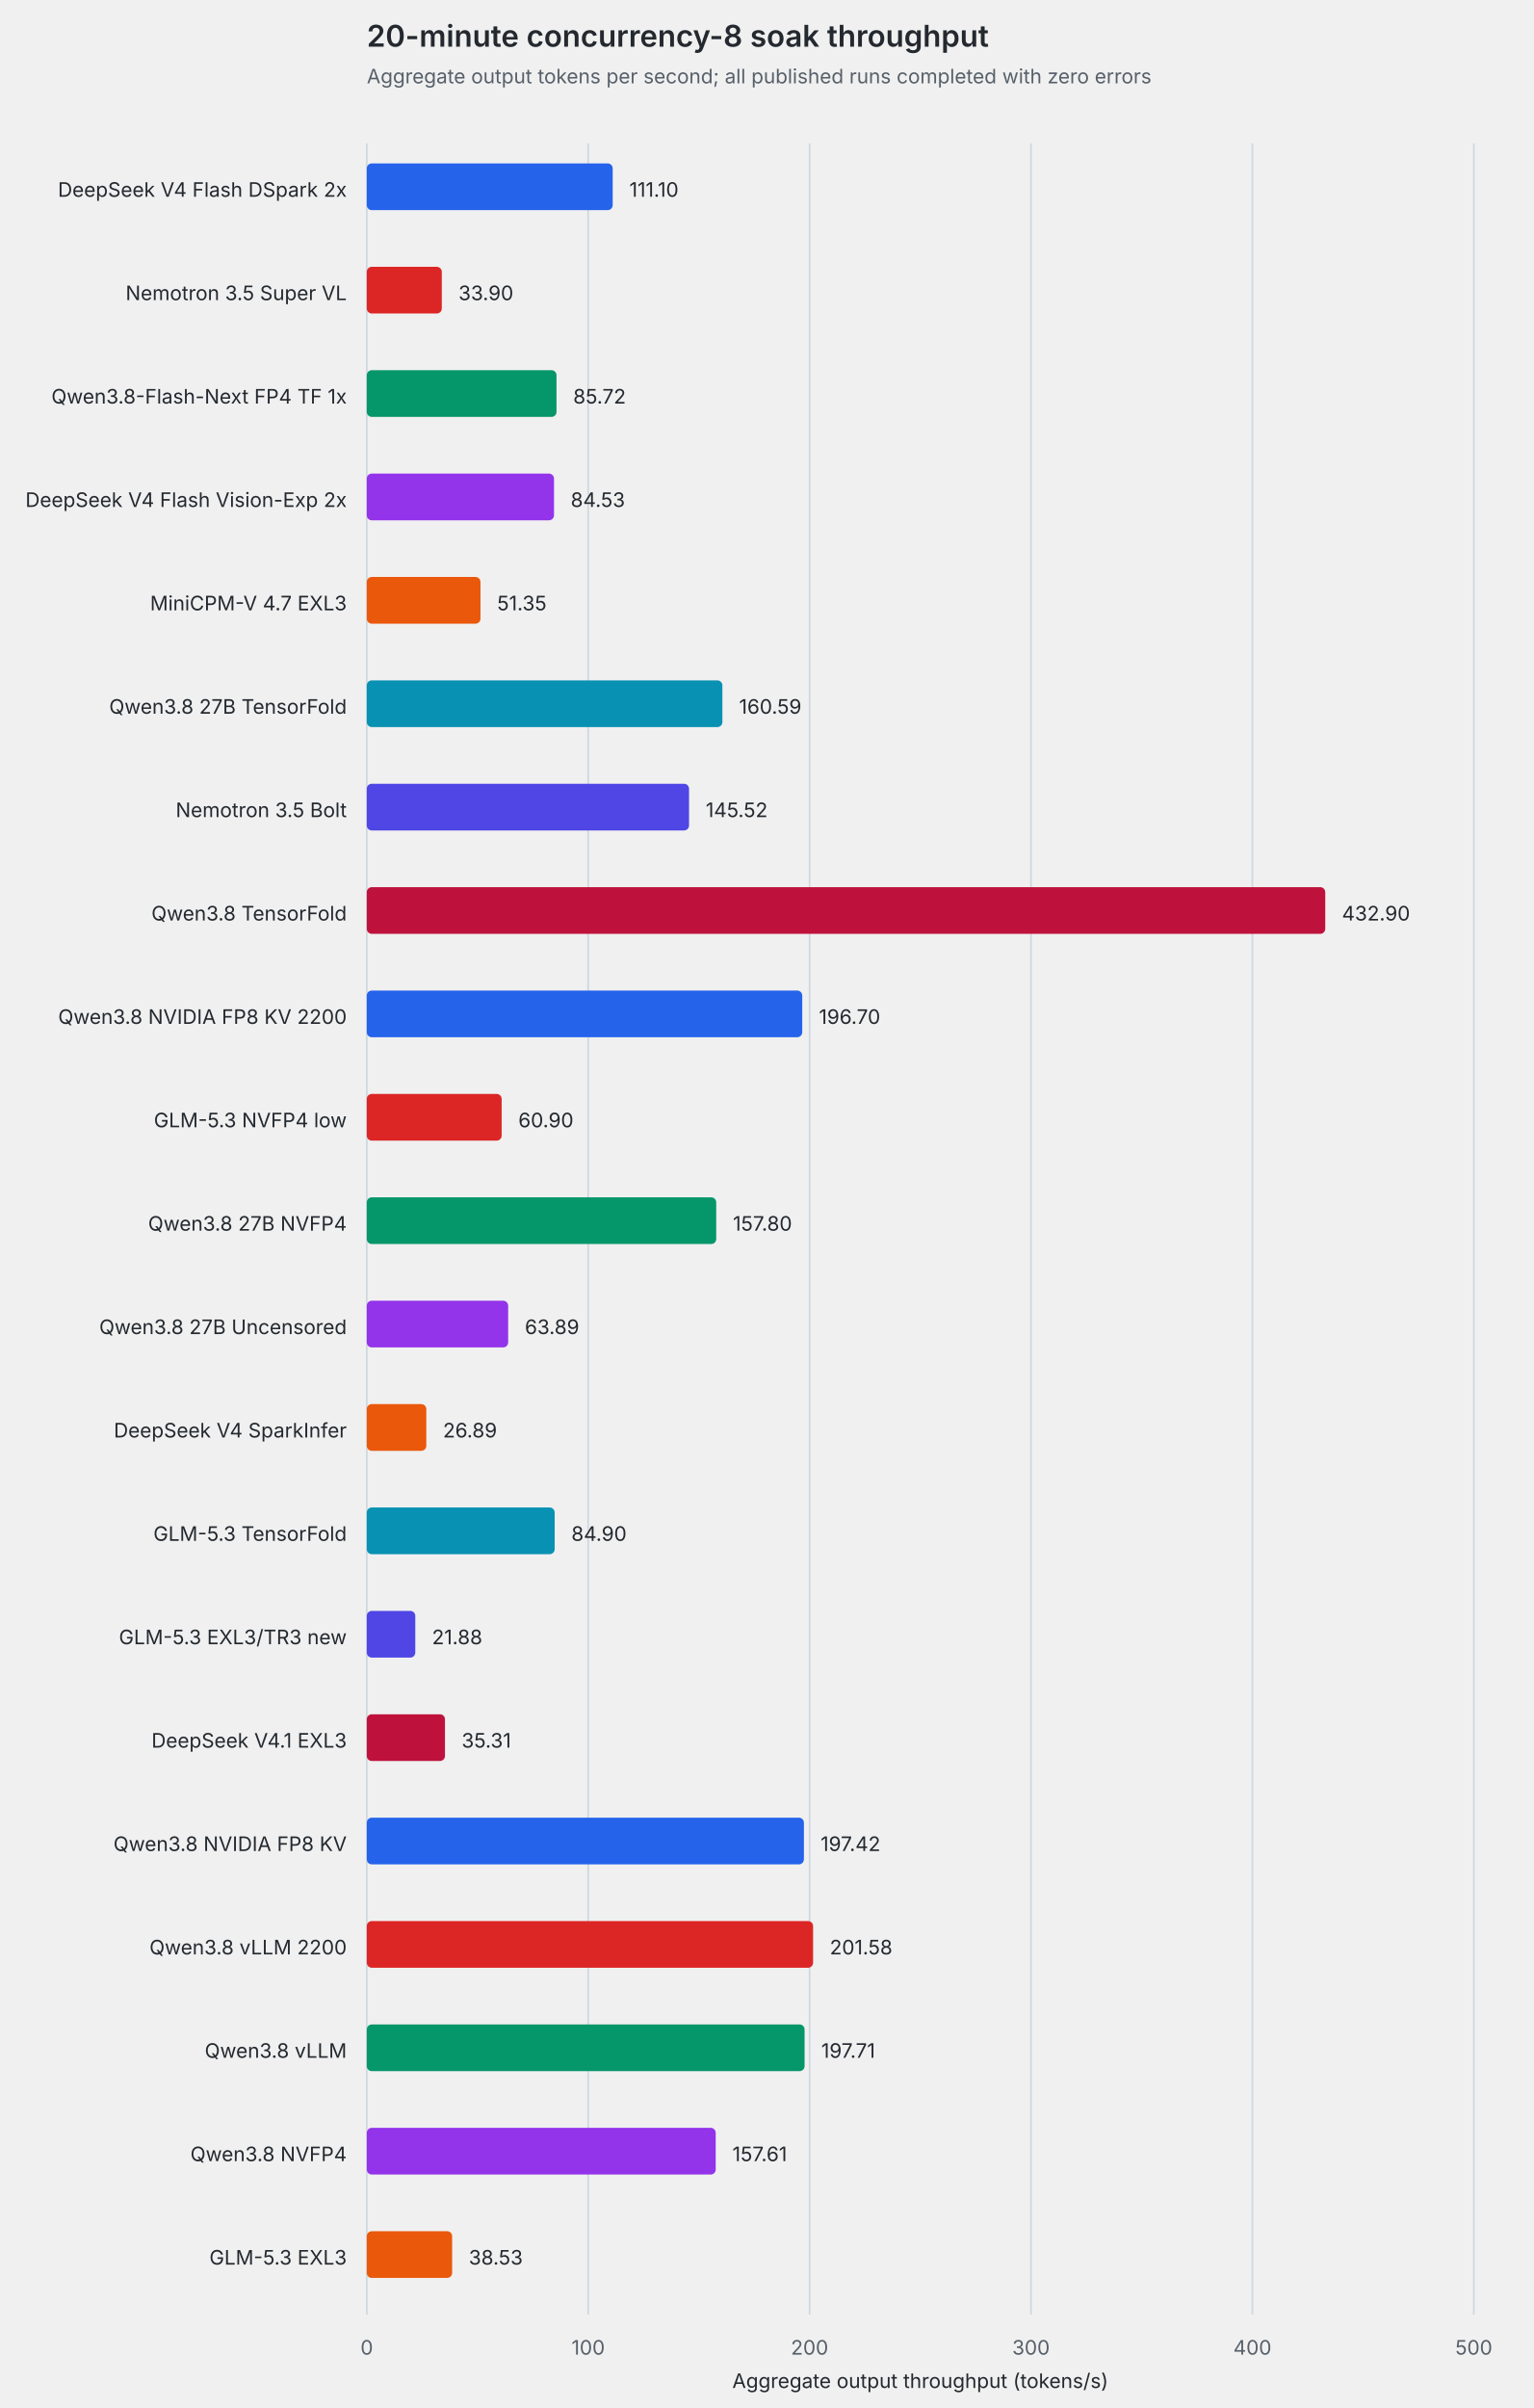
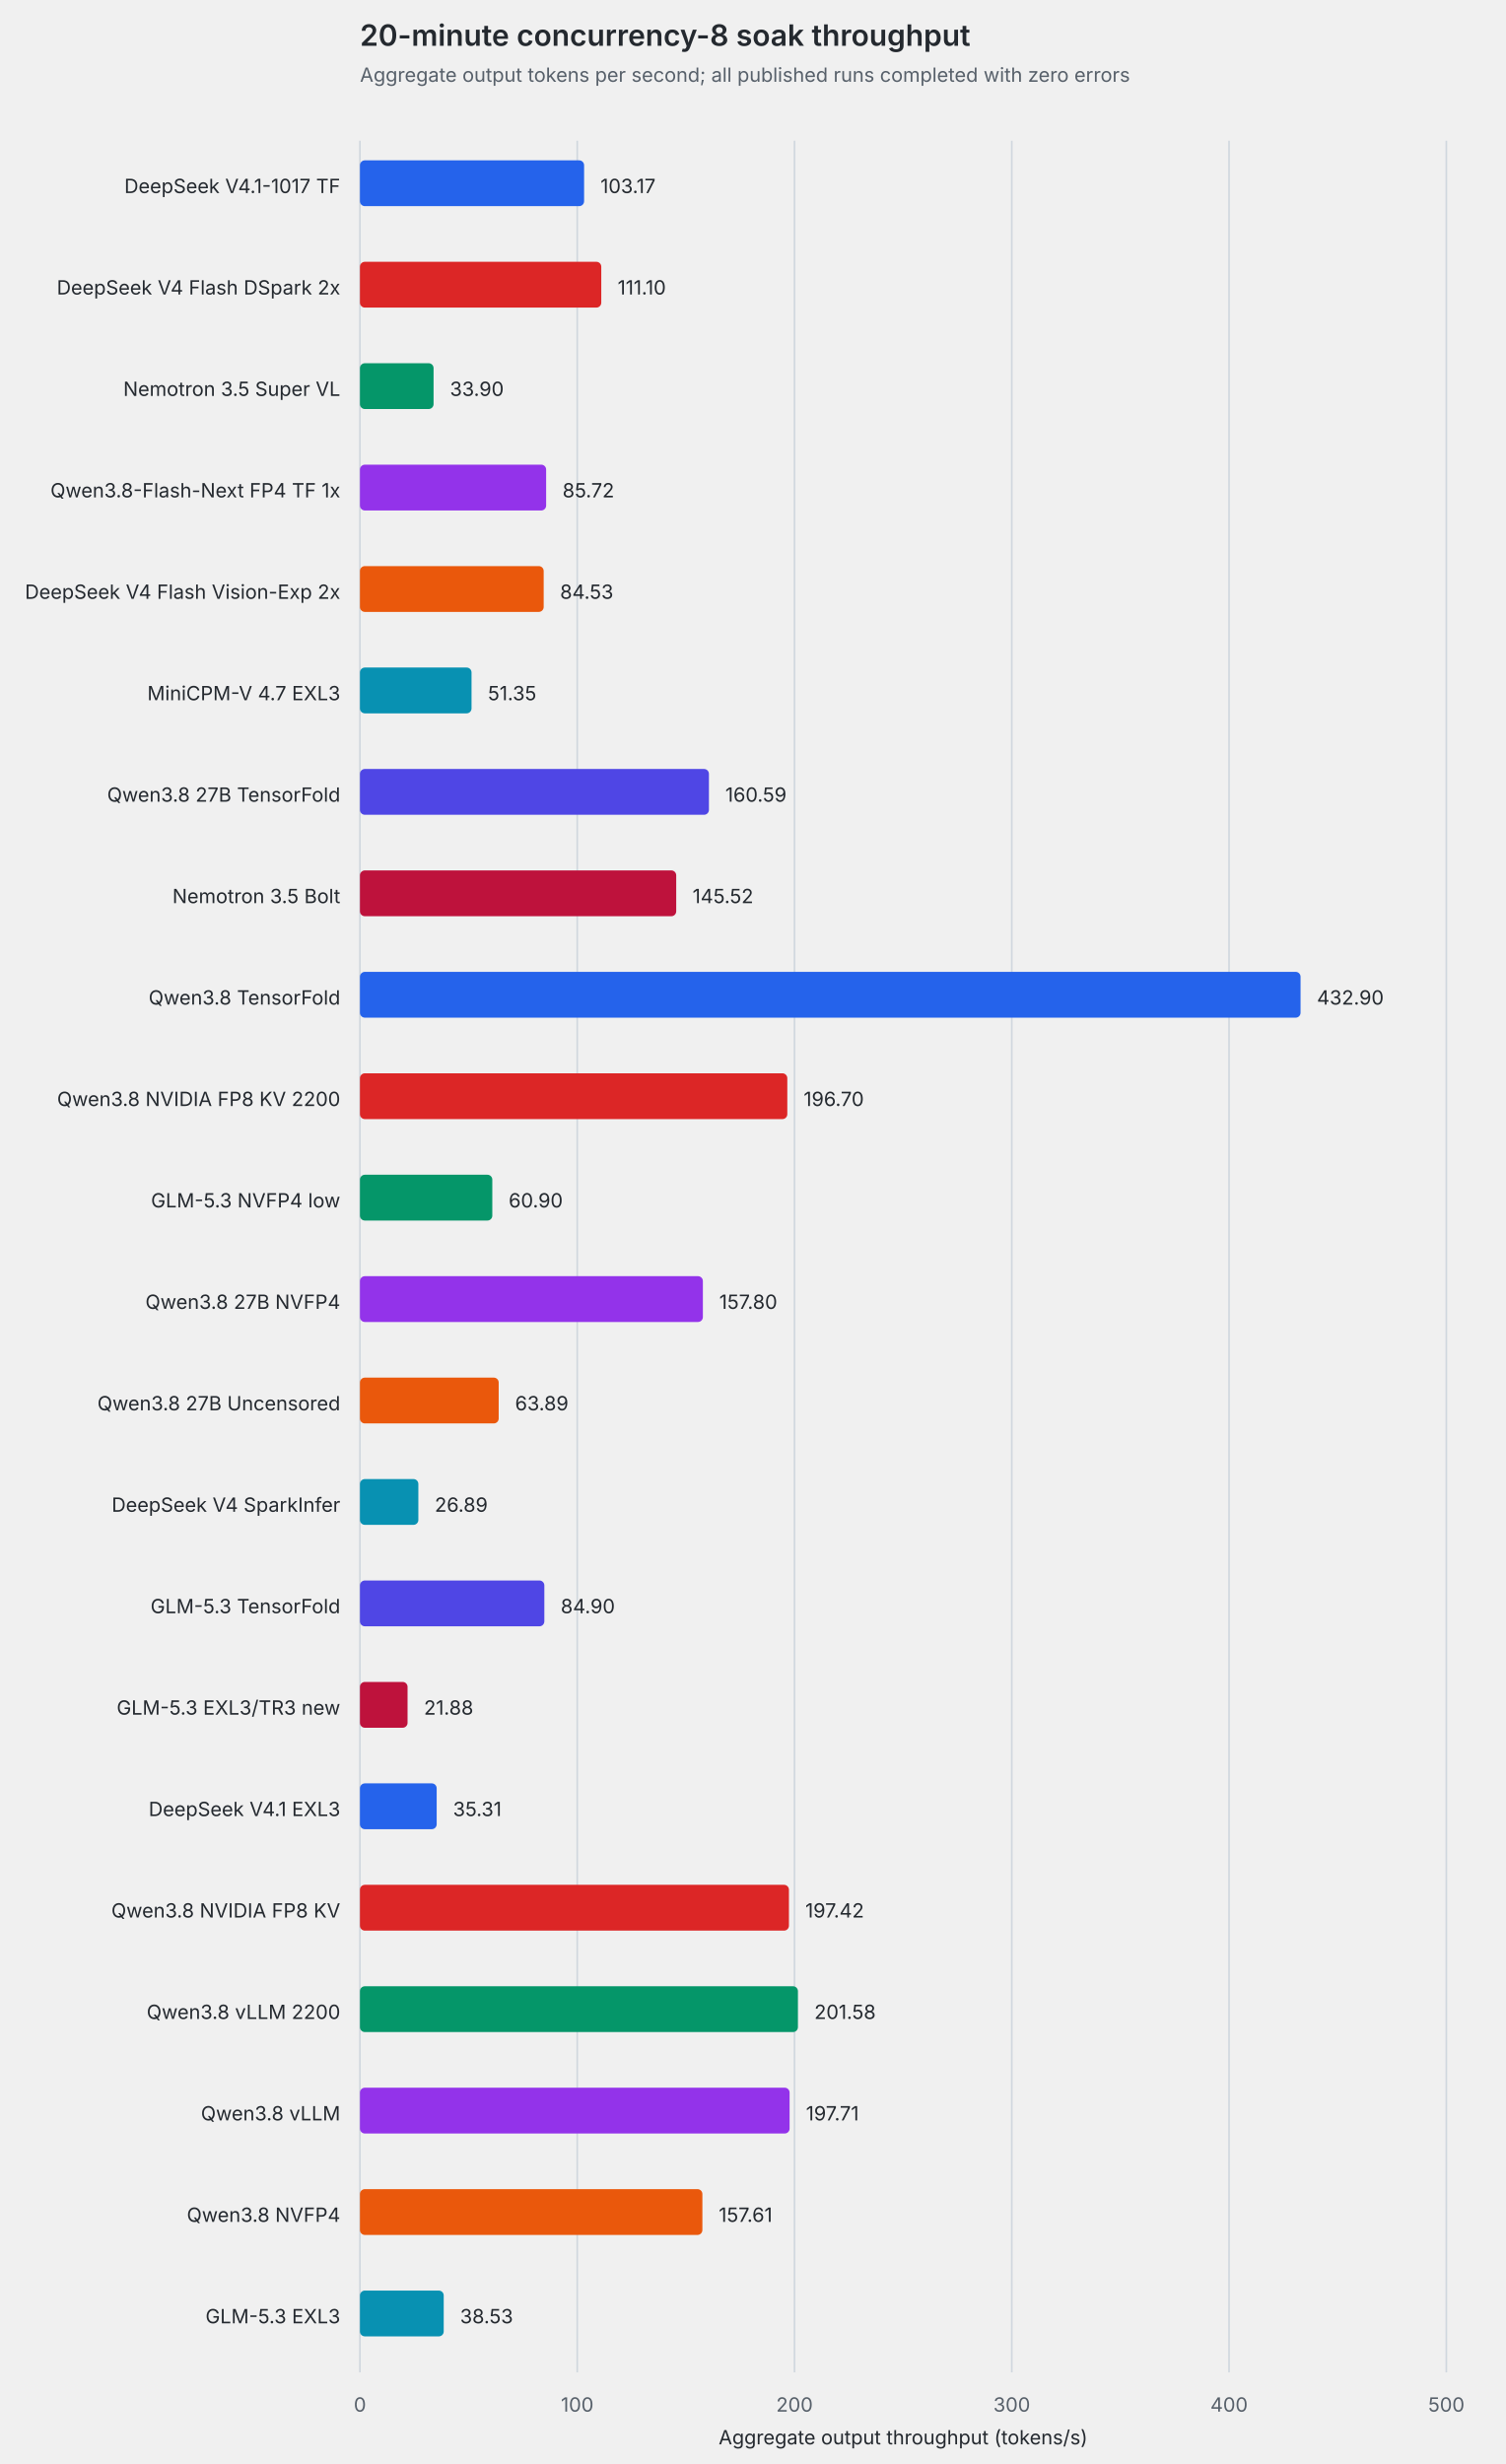
- <svg xmlns="http://www.w3.org/2000/svg" width="920" height="1444" viewBox="0 0 920 1444" role="img" aria-labelledby="title desc">
+ <svg xmlns="http://www.w3.org/2000/svg" width="920" height="1506" viewBox="0 0 920 1506" role="img" aria-labelledby="title desc">
  <style>
    :root { color-scheme: light dark; }
    text { font-family: ui-sans-serif, system-ui, -apple-system, BlinkMacSystemFont, "Segoe UI", sans-serif; fill: #24292f; font-size: 12px; }
    .title { font-size: 18px; font-weight: 600; }
    .subtitle, .tick { fill: #57606a; }
    .grid { stroke: #d0d7de; stroke-width: 1; }
    .axis { stroke: #8c959f; stroke-width: 1; }
    .series { fill: none; stroke-width: 3; stroke-linejoin: round; stroke-linecap: round; }
    .marker { stroke: #ffffff; stroke-width: 2; }
    @media (prefers-color-scheme: dark) {
      text { fill: #f0f6fc; }
      .subtitle, .tick { fill: #8c959f; }
      .grid { stroke: #30363d; }
      .axis { stroke: #6e7681; }
      .marker { stroke: #0d1117; }
    }
  </style>
  <text class="title" x="220" y="28">20-minute concurrency-8 soak throughput</text>
  <text class="subtitle" x="220" y="50">Aggregate output tokens per second; all published runs completed with zero errors</text>
-   <line class="grid" x1="220.0" y1="86" x2="220.0" y2="1388" />
-   <text class="tick" x="220.0" y="1412" text-anchor="middle">0</text>
-   <line class="grid" x1="352.8" y1="86" x2="352.8" y2="1388" />
-   <text class="tick" x="352.8" y="1412" text-anchor="middle">100</text>
-   <line class="grid" x1="485.6" y1="86" x2="485.6" y2="1388" />
-   <text class="tick" x="485.6" y="1412" text-anchor="middle">200</text>
-   <line class="grid" x1="618.4" y1="86" x2="618.4" y2="1388" />
-   <text class="tick" x="618.4" y="1412" text-anchor="middle">300</text>
-   <line class="grid" x1="751.2" y1="86" x2="751.2" y2="1388" />
-   <text class="tick" x="751.2" y="1412" text-anchor="middle">400</text>
-   <line class="grid" x1="884.0" y1="86" x2="884.0" y2="1388" />
-   <text class="tick" x="884.0" y="1412" text-anchor="middle">500</text>
-   <text x="208" y="118" text-anchor="end">DeepSeek V4 Flash DSpark 2x</text>
-   <rect x="220" y="98" width="147.5" height="28" rx="3" fill="#2563eb" />
-   <text x="377.5" y="118">111.10</text>
-   <text x="208" y="180" text-anchor="end">Nemotron 3.5 Super VL</text>
-   <rect x="220" y="160" width="45.0" height="28" rx="3" fill="#dc2626" />
-   <text x="275.0" y="180">33.90</text>
-   <text x="208" y="242" text-anchor="end">Qwen3.8-Flash-Next FP4 TF 1x</text>
-   <rect x="220" y="222" width="113.8" height="28" rx="3" fill="#059669" />
-   <text x="343.8" y="242">85.72</text>
-   <text x="208" y="304" text-anchor="end">DeepSeek V4 Flash Vision-Exp 2x</text>
-   <rect x="220" y="284" width="112.3" height="28" rx="3" fill="#9333ea" />
-   <text x="342.3" y="304">84.53</text>
-   <text x="208" y="366" text-anchor="end">MiniCPM-V 4.7 EXL3</text>
-   <rect x="220" y="346" width="68.2" height="28" rx="3" fill="#ea580c" />
-   <text x="298.2" y="366">51.35</text>
-   <text x="208" y="428" text-anchor="end">Qwen3.8 27B TensorFold</text>
-   <rect x="220" y="408" width="213.3" height="28" rx="3" fill="#0891b2" />
-   <text x="443.3" y="428">160.59</text>
-   <text x="208" y="490" text-anchor="end">Nemotron 3.5 Bolt</text>
-   <rect x="220" y="470" width="193.3" height="28" rx="3" fill="#4f46e5" />
-   <text x="423.3" y="490">145.52</text>
-   <text x="208" y="552" text-anchor="end">Qwen3.8 TensorFold</text>
-   <rect x="220" y="532" width="574.9" height="28" rx="3" fill="#be123c" />
-   <text x="804.9" y="552">432.90</text>
-   <text x="208" y="614" text-anchor="end">Qwen3.8 NVIDIA FP8 KV 2200</text>
-   <rect x="220" y="594" width="261.2" height="28" rx="3" fill="#2563eb" />
-   <text x="491.2" y="614">196.70</text>
-   <text x="208" y="676" text-anchor="end">GLM-5.3 NVFP4 low</text>
-   <rect x="220" y="656" width="80.9" height="28" rx="3" fill="#dc2626" />
-   <text x="310.9" y="676">60.90</text>
-   <text x="208" y="738" text-anchor="end">Qwen3.8 27B NVFP4</text>
-   <rect x="220" y="718" width="209.6" height="28" rx="3" fill="#059669" />
-   <text x="439.6" y="738">157.80</text>
-   <text x="208" y="800" text-anchor="end">Qwen3.8 27B Uncensored</text>
-   <rect x="220" y="780" width="84.8" height="28" rx="3" fill="#9333ea" />
-   <text x="314.8" y="800">63.89</text>
-   <text x="208" y="862" text-anchor="end">DeepSeek V4 SparkInfer</text>
-   <rect x="220" y="842" width="35.7" height="28" rx="3" fill="#ea580c" />
-   <text x="265.7" y="862">26.89</text>
-   <text x="208" y="924" text-anchor="end">GLM-5.3 TensorFold</text>
-   <rect x="220" y="904" width="112.7" height="28" rx="3" fill="#0891b2" />
-   <text x="342.7" y="924">84.90</text>
-   <text x="208" y="986" text-anchor="end">GLM-5.3 EXL3/TR3 new</text>
-   <rect x="220" y="966" width="29.1" height="28" rx="3" fill="#4f46e5" />
-   <text x="259.1" y="986">21.88</text>
-   <text x="208" y="1048" text-anchor="end">DeepSeek V4.1 EXL3</text>
-   <rect x="220" y="1028" width="46.9" height="28" rx="3" fill="#be123c" />
-   <text x="276.9" y="1048">35.31</text>
-   <text x="208" y="1110" text-anchor="end">Qwen3.8 NVIDIA FP8 KV</text>
-   <rect x="220" y="1090" width="262.2" height="28" rx="3" fill="#2563eb" />
-   <text x="492.2" y="1110">197.42</text>
-   <text x="208" y="1172" text-anchor="end">Qwen3.8 vLLM 2200</text>
-   <rect x="220" y="1152" width="267.7" height="28" rx="3" fill="#dc2626" />
-   <text x="497.7" y="1172">201.58</text>
-   <text x="208" y="1234" text-anchor="end">Qwen3.8 vLLM</text>
-   <rect x="220" y="1214" width="262.6" height="28" rx="3" fill="#059669" />
-   <text x="492.6" y="1234">197.71</text>
-   <text x="208" y="1296" text-anchor="end">Qwen3.8 NVFP4</text>
-   <rect x="220" y="1276" width="209.3" height="28" rx="3" fill="#9333ea" />
-   <text x="439.3" y="1296">157.61</text>
-   <text x="208" y="1358" text-anchor="end">GLM-5.3 EXL3</text>
-   <rect x="220" y="1338" width="51.2" height="28" rx="3" fill="#ea580c" />
-   <text x="281.2" y="1358">38.53</text>
-   <text x="552.0" y="1432" text-anchor="middle">Aggregate output throughput (tokens/s)</text>
+   <line class="grid" x1="220.0" y1="86" x2="220.0" y2="1450" />
+   <text class="tick" x="220.0" y="1474" text-anchor="middle">0</text>
+   <line class="grid" x1="352.8" y1="86" x2="352.8" y2="1450" />
+   <text class="tick" x="352.8" y="1474" text-anchor="middle">100</text>
+   <line class="grid" x1="485.6" y1="86" x2="485.6" y2="1450" />
+   <text class="tick" x="485.6" y="1474" text-anchor="middle">200</text>
+   <line class="grid" x1="618.4" y1="86" x2="618.4" y2="1450" />
+   <text class="tick" x="618.4" y="1474" text-anchor="middle">300</text>
+   <line class="grid" x1="751.2" y1="86" x2="751.2" y2="1450" />
+   <text class="tick" x="751.2" y="1474" text-anchor="middle">400</text>
+   <line class="grid" x1="884.0" y1="86" x2="884.0" y2="1450" />
+   <text class="tick" x="884.0" y="1474" text-anchor="middle">500</text>
+   <text x="208" y="118" text-anchor="end">DeepSeek V4.1-1017 TF</text>
+   <rect x="220" y="98" width="137.0" height="28" rx="3" fill="#2563eb" />
+   <text x="367.0" y="118">103.17</text>
+   <text x="208" y="180" text-anchor="end">DeepSeek V4 Flash DSpark 2x</text>
+   <rect x="220" y="160" width="147.5" height="28" rx="3" fill="#dc2626" />
+   <text x="377.5" y="180">111.10</text>
+   <text x="208" y="242" text-anchor="end">Nemotron 3.5 Super VL</text>
+   <rect x="220" y="222" width="45.0" height="28" rx="3" fill="#059669" />
+   <text x="275.0" y="242">33.90</text>
+   <text x="208" y="304" text-anchor="end">Qwen3.8-Flash-Next FP4 TF 1x</text>
+   <rect x="220" y="284" width="113.8" height="28" rx="3" fill="#9333ea" />
+   <text x="343.8" y="304">85.72</text>
+   <text x="208" y="366" text-anchor="end">DeepSeek V4 Flash Vision-Exp 2x</text>
+   <rect x="220" y="346" width="112.3" height="28" rx="3" fill="#ea580c" />
+   <text x="342.3" y="366">84.53</text>
+   <text x="208" y="428" text-anchor="end">MiniCPM-V 4.7 EXL3</text>
+   <rect x="220" y="408" width="68.2" height="28" rx="3" fill="#0891b2" />
+   <text x="298.2" y="428">51.35</text>
+   <text x="208" y="490" text-anchor="end">Qwen3.8 27B TensorFold</text>
+   <rect x="220" y="470" width="213.3" height="28" rx="3" fill="#4f46e5" />
+   <text x="443.3" y="490">160.59</text>
+   <text x="208" y="552" text-anchor="end">Nemotron 3.5 Bolt</text>
+   <rect x="220" y="532" width="193.3" height="28" rx="3" fill="#be123c" />
+   <text x="423.3" y="552">145.52</text>
+   <text x="208" y="614" text-anchor="end">Qwen3.8 TensorFold</text>
+   <rect x="220" y="594" width="574.9" height="28" rx="3" fill="#2563eb" />
+   <text x="804.9" y="614">432.90</text>
+   <text x="208" y="676" text-anchor="end">Qwen3.8 NVIDIA FP8 KV 2200</text>
+   <rect x="220" y="656" width="261.2" height="28" rx="3" fill="#dc2626" />
+   <text x="491.2" y="676">196.70</text>
+   <text x="208" y="738" text-anchor="end">GLM-5.3 NVFP4 low</text>
+   <rect x="220" y="718" width="80.9" height="28" rx="3" fill="#059669" />
+   <text x="310.9" y="738">60.90</text>
+   <text x="208" y="800" text-anchor="end">Qwen3.8 27B NVFP4</text>
+   <rect x="220" y="780" width="209.6" height="28" rx="3" fill="#9333ea" />
+   <text x="439.6" y="800">157.80</text>
+   <text x="208" y="862" text-anchor="end">Qwen3.8 27B Uncensored</text>
+   <rect x="220" y="842" width="84.8" height="28" rx="3" fill="#ea580c" />
+   <text x="314.8" y="862">63.89</text>
+   <text x="208" y="924" text-anchor="end">DeepSeek V4 SparkInfer</text>
+   <rect x="220" y="904" width="35.7" height="28" rx="3" fill="#0891b2" />
+   <text x="265.7" y="924">26.89</text>
+   <text x="208" y="986" text-anchor="end">GLM-5.3 TensorFold</text>
+   <rect x="220" y="966" width="112.7" height="28" rx="3" fill="#4f46e5" />
+   <text x="342.7" y="986">84.90</text>
+   <text x="208" y="1048" text-anchor="end">GLM-5.3 EXL3/TR3 new</text>
+   <rect x="220" y="1028" width="29.1" height="28" rx="3" fill="#be123c" />
+   <text x="259.1" y="1048">21.88</text>
+   <text x="208" y="1110" text-anchor="end">DeepSeek V4.1 EXL3</text>
+   <rect x="220" y="1090" width="46.9" height="28" rx="3" fill="#2563eb" />
+   <text x="276.9" y="1110">35.31</text>
+   <text x="208" y="1172" text-anchor="end">Qwen3.8 NVIDIA FP8 KV</text>
+   <rect x="220" y="1152" width="262.2" height="28" rx="3" fill="#dc2626" />
+   <text x="492.2" y="1172">197.42</text>
+   <text x="208" y="1234" text-anchor="end">Qwen3.8 vLLM 2200</text>
+   <rect x="220" y="1214" width="267.7" height="28" rx="3" fill="#059669" />
+   <text x="497.7" y="1234">201.58</text>
+   <text x="208" y="1296" text-anchor="end">Qwen3.8 vLLM</text>
+   <rect x="220" y="1276" width="262.6" height="28" rx="3" fill="#9333ea" />
+   <text x="492.6" y="1296">197.71</text>
+   <text x="208" y="1358" text-anchor="end">Qwen3.8 NVFP4</text>
+   <rect x="220" y="1338" width="209.3" height="28" rx="3" fill="#ea580c" />
+   <text x="439.3" y="1358">157.61</text>
+   <text x="208" y="1420" text-anchor="end">GLM-5.3 EXL3</text>
+   <rect x="220" y="1400" width="51.2" height="28" rx="3" fill="#0891b2" />
+   <text x="281.2" y="1420">38.53</text>
+   <text x="552.0" y="1494" text-anchor="middle">Aggregate output throughput (tokens/s)</text>
</svg>
